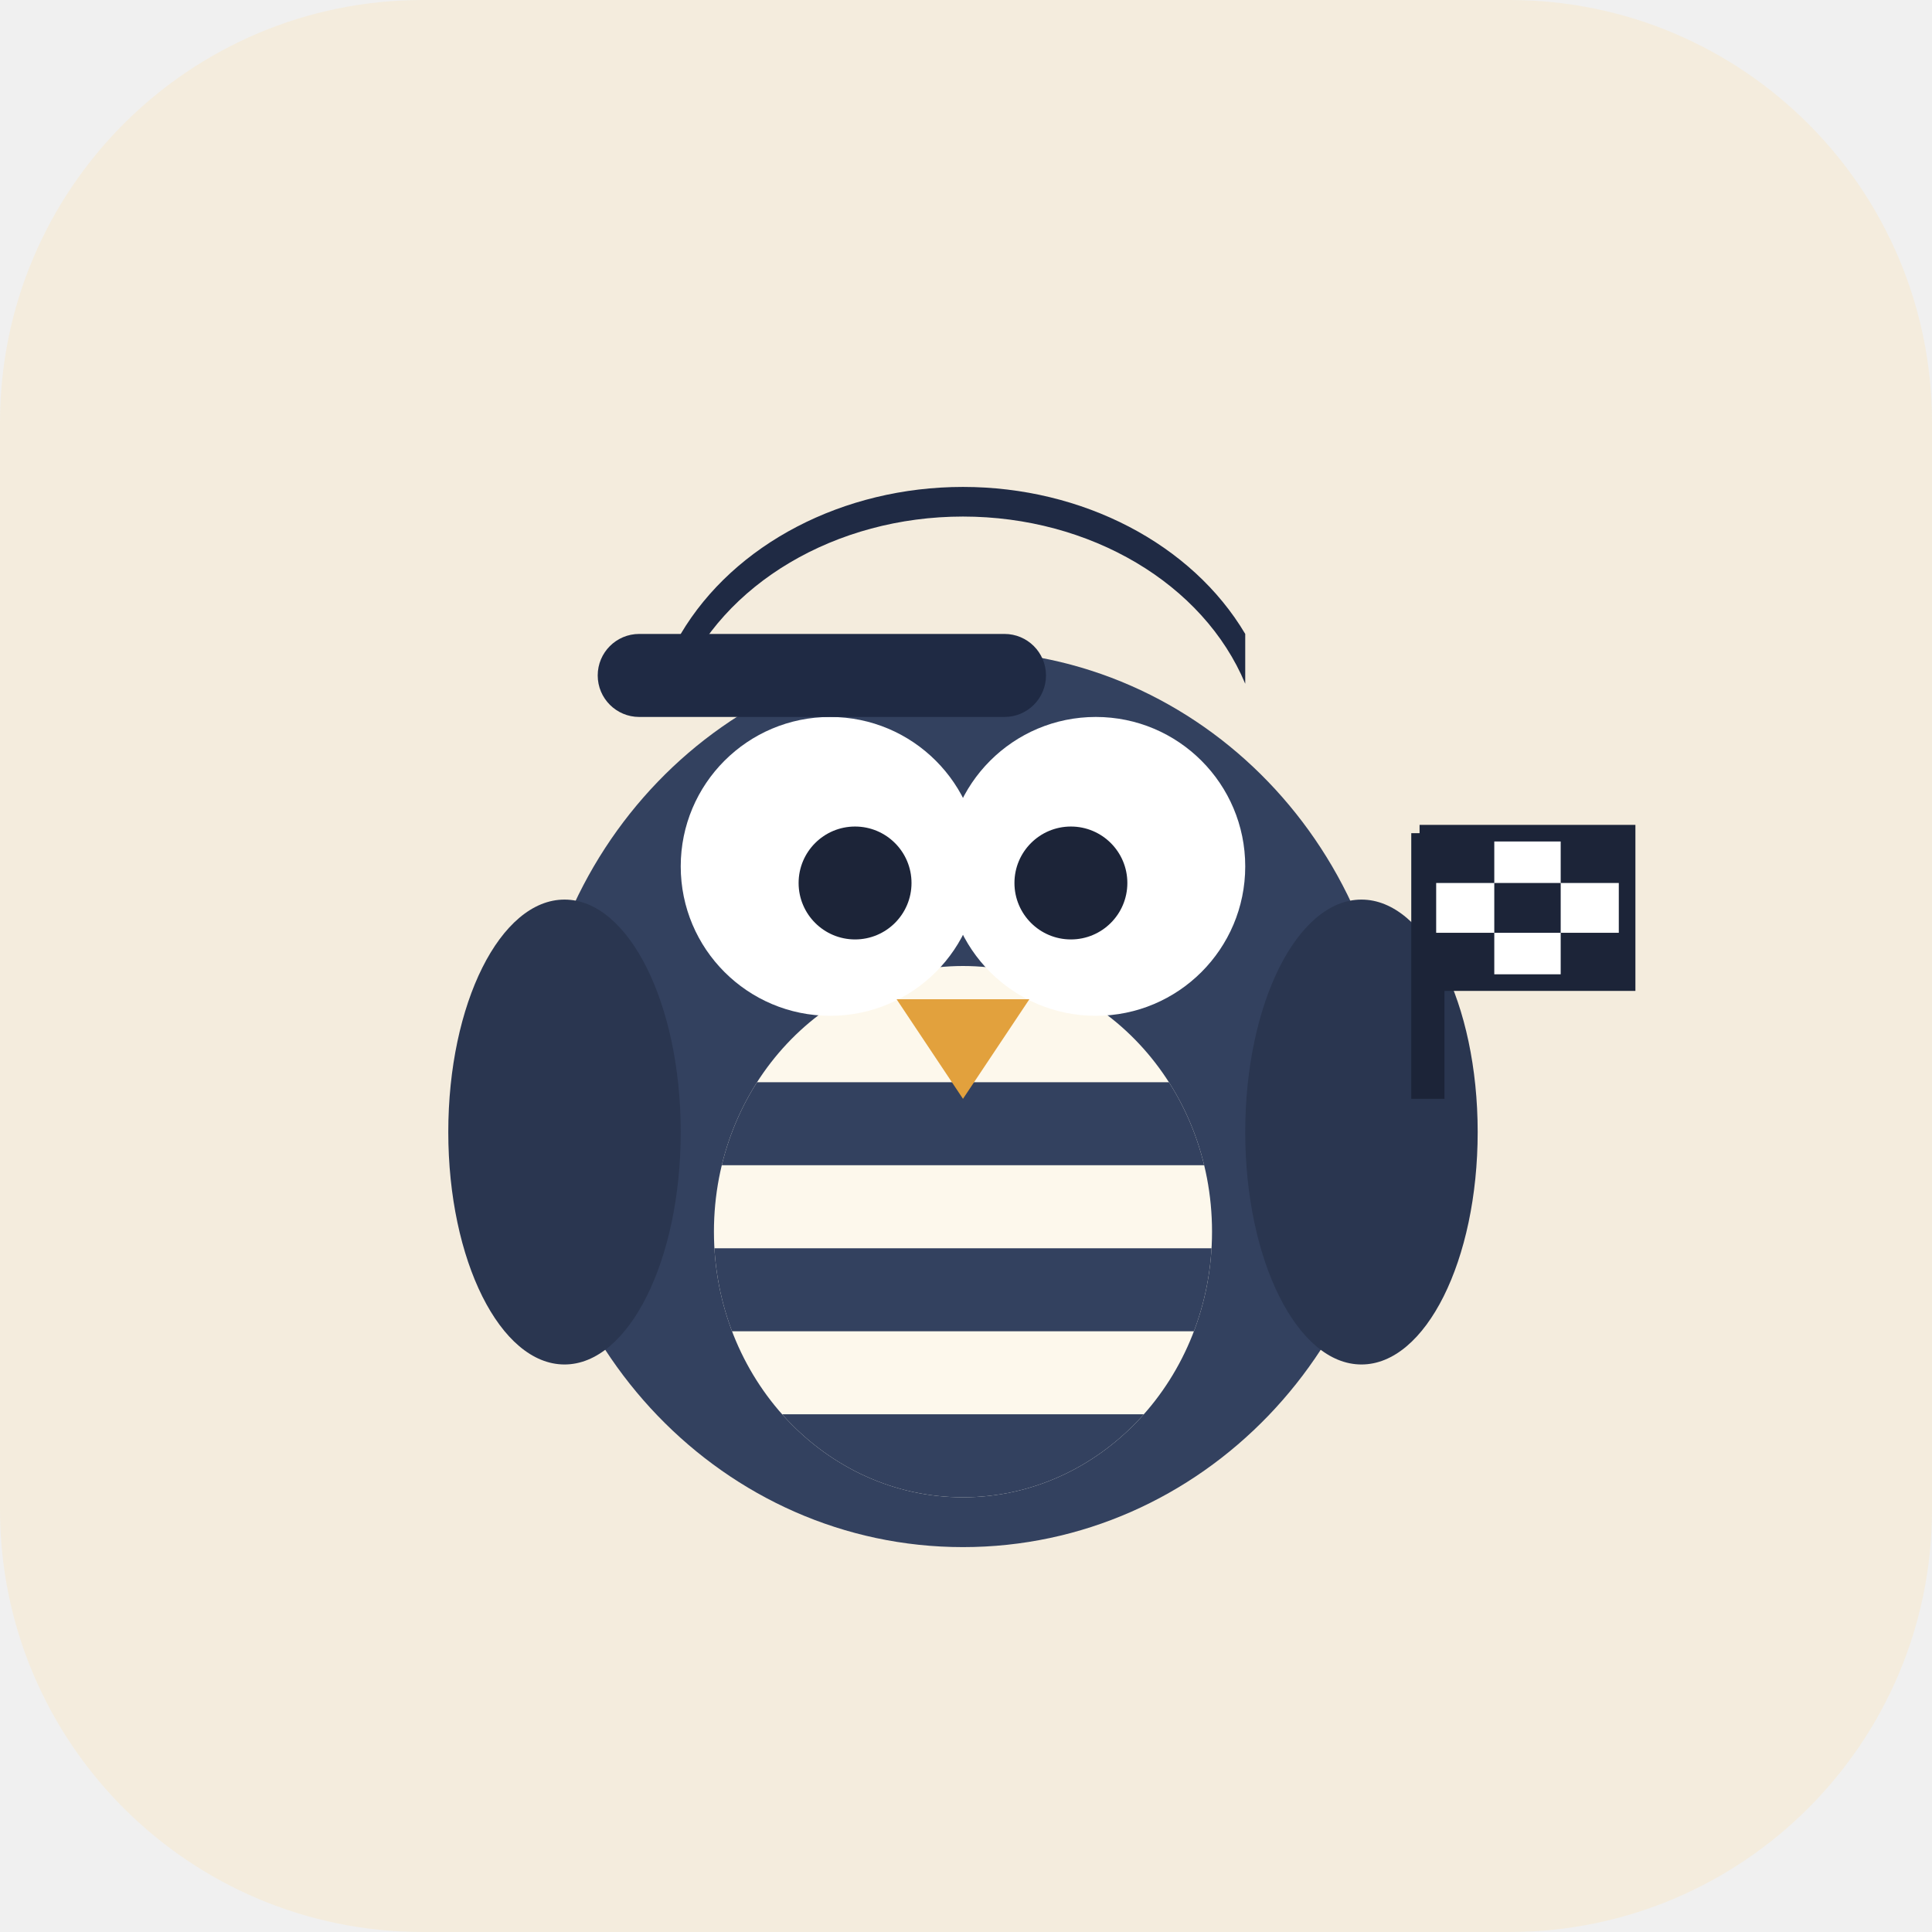
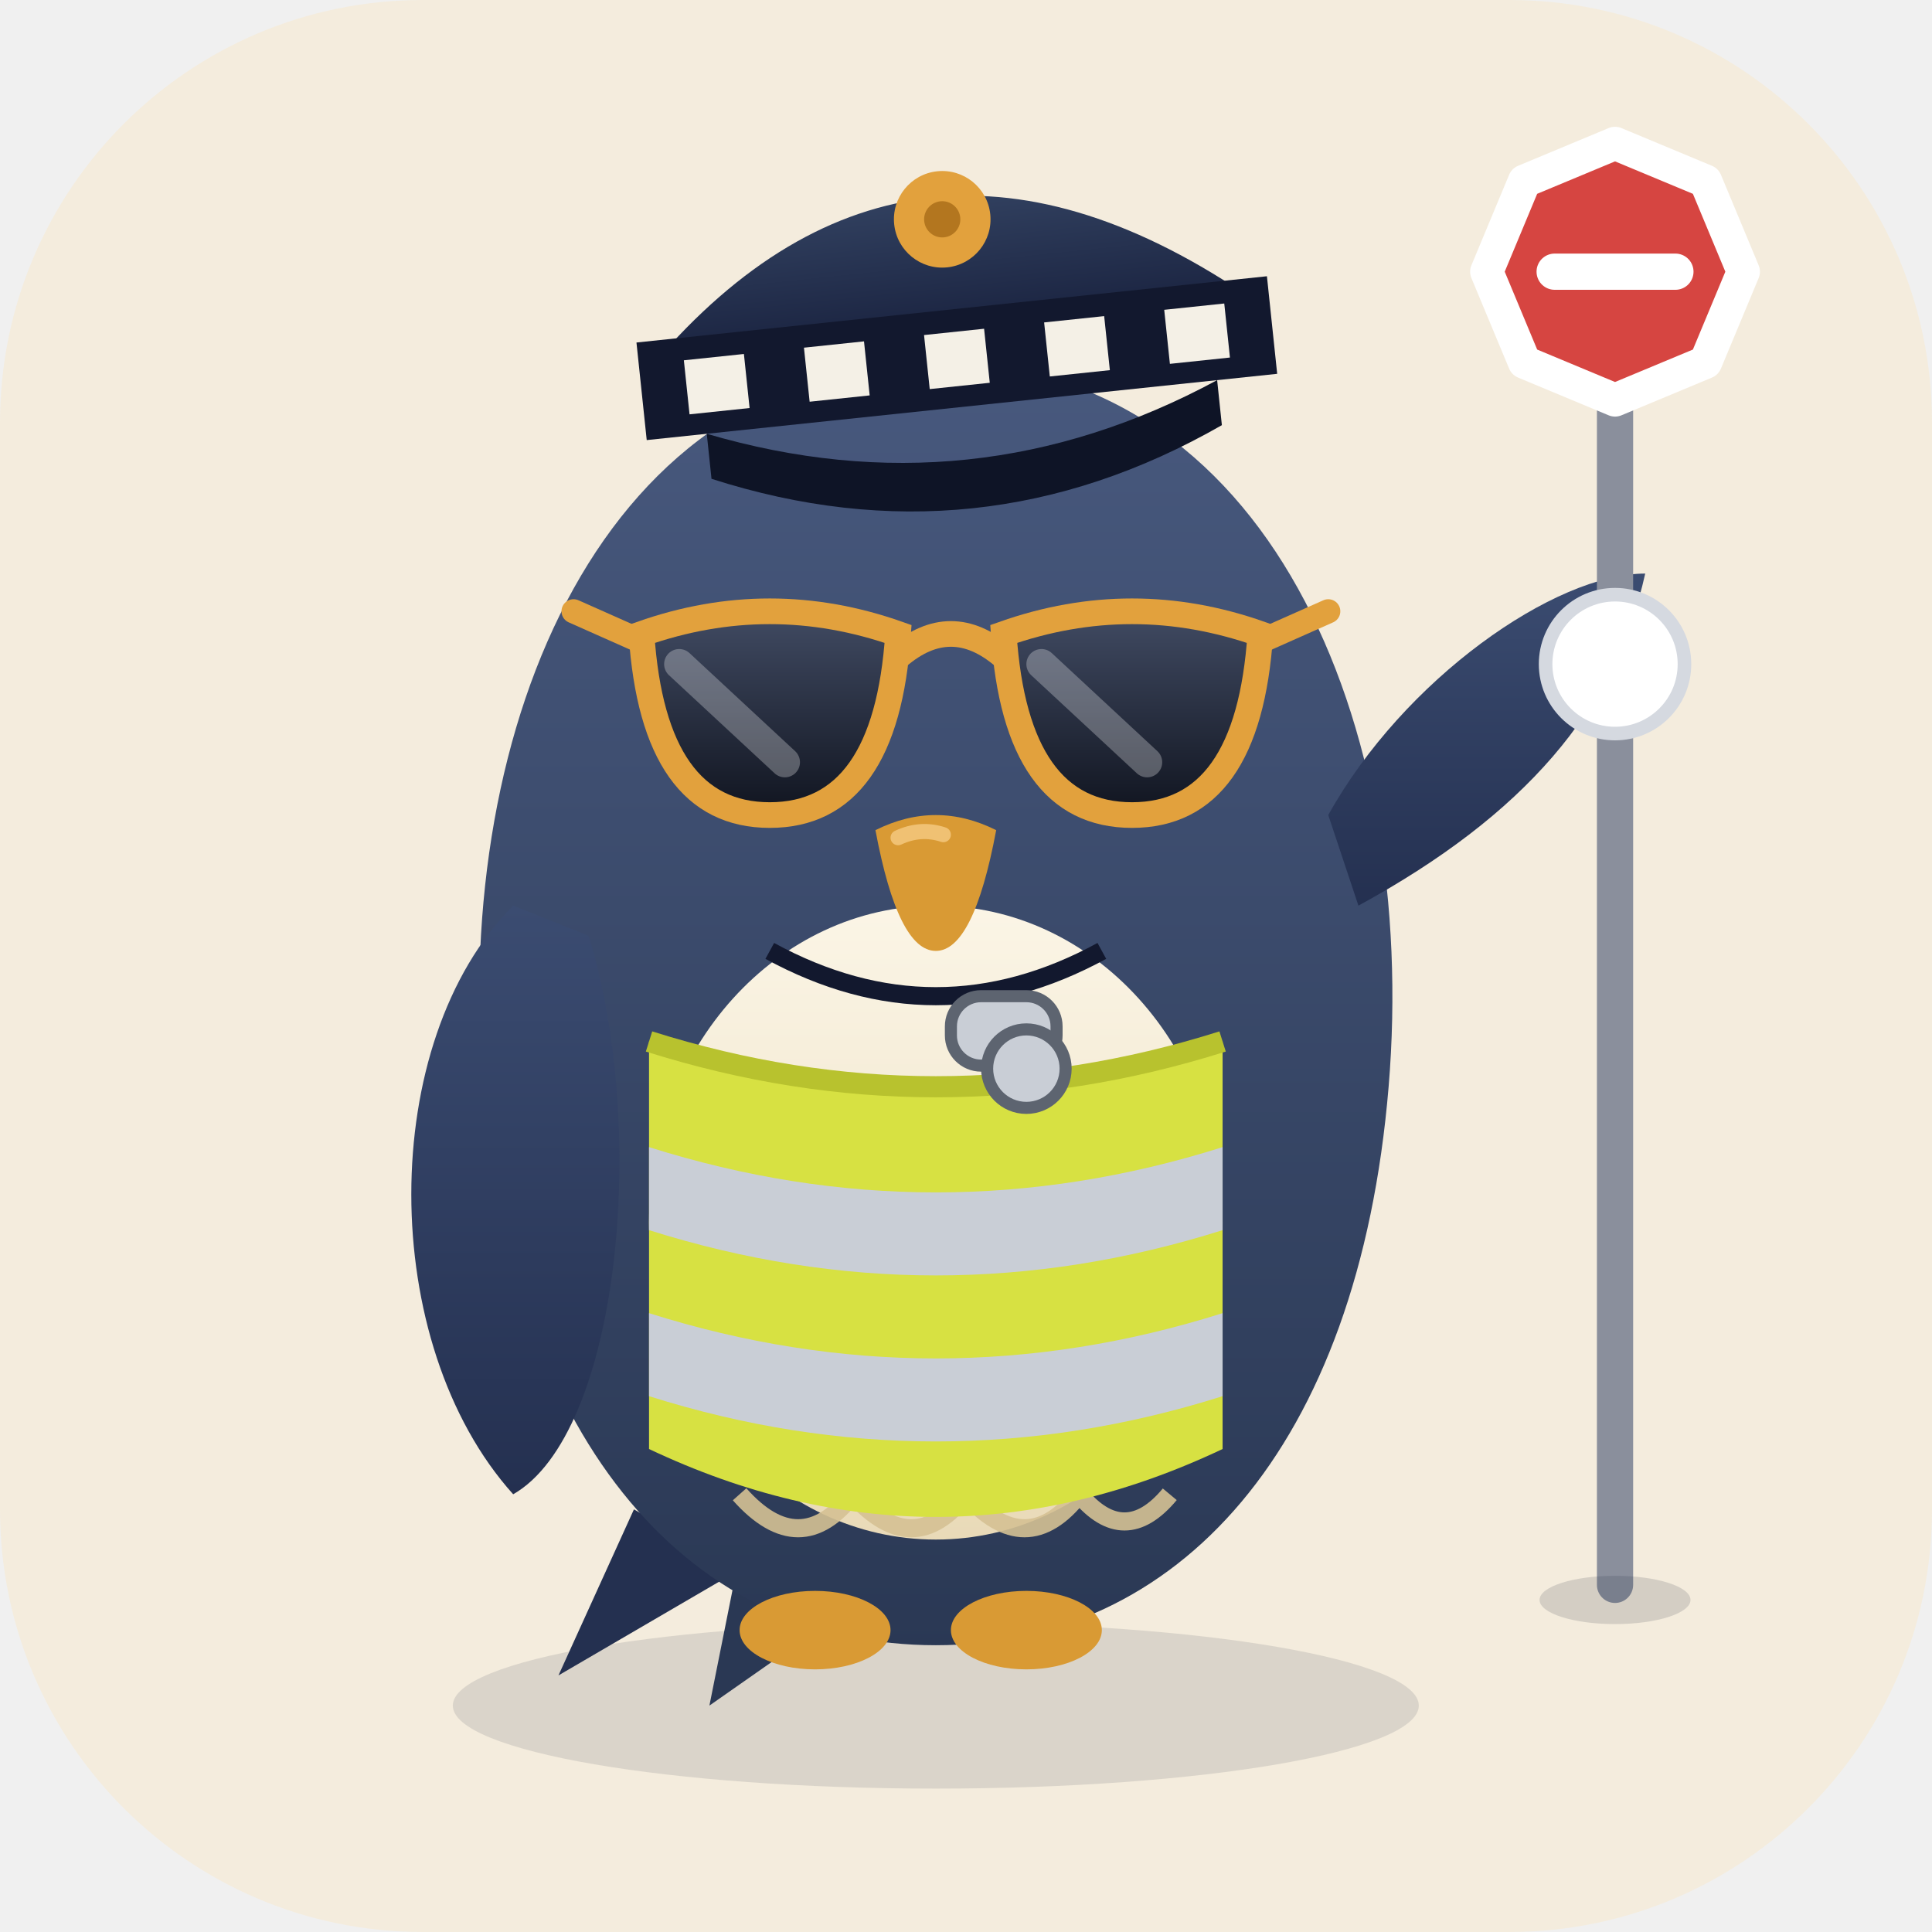
- <svg xmlns="http://www.w3.org/2000/svg" viewBox="0 0 256 256" role="img" aria-label="Gate's mascot: an umpire owl with a checkered flag">
+ <svg xmlns="http://www.w3.org/2000/svg" viewBox="0 0 256 256" role="img" aria-label="Gate's mascot: a traffic-officer owl with aviators and a stop paddle">
  <rect x="0" y="0" width="256" height="256" rx="56" fill="#f4ecdd" />
-   <g transform="translate(22 18) scale(2.2)">
-     <ellipse cx="48" cy="58" rx="26" ry="27" fill="#33415f" />
-     <ellipse cx="24" cy="60" rx="7" ry="14" fill="#2a3650" />
-     <ellipse cx="72" cy="60" rx="7" ry="14" fill="#2a3650" />
-     <clipPath id="gm-belly">
-       <ellipse cx="48" cy="66" rx="15" ry="16" />
-     </clipPath>
-     <ellipse cx="48" cy="66" rx="15" ry="16" fill="#fdf8ec" />
-     <g clip-path="url(#gm-belly)">
-       <rect x="30" y="57" width="36" height="5" fill="#33415f" />
-       <rect x="30" y="67" width="36" height="5" fill="#33415f" />
-       <rect x="30" y="77" width="36" height="5" fill="#33415f" />
+   <defs>
+     <linearGradient id="g-body" x1="0" y1="0" x2="0" y2="1">
+       <stop offset="0" stop-color="#48597e" />
+       <stop offset="1" stop-color="#2a3854" />
+     </linearGradient>
+     <linearGradient id="g-wing" x1="0" y1="0" x2="0" y2="1">
+       <stop offset="0" stop-color="#3b4c71" />
+       <stop offset="1" stop-color="#243050" />
+     </linearGradient>
+     <linearGradient id="g-belly" x1="0" y1="0" x2="0" y2="1">
+       <stop offset="0" stop-color="#fbf5e6" />
+       <stop offset="1" stop-color="#e9dab8" />
+     </linearGradient>
+     <linearGradient id="g-cap" x1="0" y1="0" x2="0" y2="1">
+       <stop offset="0" stop-color="#31405f" />
+       <stop offset="1" stop-color="#1a2340" />
+     </linearGradient>
+     <linearGradient id="g-lens" x1="0" y1="0" x2="0" y2="1">
+       <stop offset="0" stop-color="#414b63" />
+       <stop offset="1" stop-color="#10141f" />
+     </linearGradient>
+   </defs>
+   <g transform="translate(8 8) scale(2)">
+     <ellipse cx="58" cy="109" rx="32" ry="5.5" fill="#1c2438" opacity="0.12" />
+     <path d="M38 96 L33 107 L45 100 Z" fill="#243050" />
+     <path d="M45 99 L43 109 L53 102 Z" fill="#2a3854" />
+     <path d="M58 20 C80 20, 90 44, 88 68 C86 92, 74 105, 58 105 C42 105, 30 92, 28 68 C26 44, 36 20, 58 20 Z" fill="url(#g-body)" />
+     <path d="M30 56 C21 65, 21 85, 30 95 C37 91, 39 71, 35 58 Z" fill="url(#g-wing)" />
+     <ellipse cx="58" cy="77" rx="19" ry="21" fill="url(#g-belly)" />
+     <g fill="none" stroke="#d5c193" stroke-width="1.2" opacity="0.9">
+       <path d="M47 88 q4 4.5 7.5 0 q4 4.5 7.5 0 q4 4.5 7.5 0" />
+       <path d="M45 95 q4 4.5 7.5 0 q4 4.5 7.5 0 q4 4.5 7.5 0 q3 3.6 6 0" />
    </g>
-     <circle cx="40" cy="44" r="9" fill="#ffffff" />
-     <circle cx="56" cy="44" r="9" fill="#ffffff" />
-     <circle cx="41.5" cy="45" r="3.4" fill="#1c2438" />
-     <circle cx="54.5" cy="45" r="3.4" fill="#1c2438" />
-     <path d="M44 52 L52 52 L48 58 Z" fill="#e2a13d" />
-     <path d="M31 33 A18 15 0 0 1 65 33 L65 30 A19 16 0 0 0 31 30 Z" fill="#1f2a44" />
-     <rect x="26" y="30" width="27" height="5" rx="2.5" fill="#1f2a44" />
-     <line x1="76" y1="42" x2="76" y2="58" stroke="#1c2438" stroke-width="2" />
-     <rect x="76" y="42" width="12" height="9" fill="#ffffff" stroke="#1c2438" stroke-width="1" />
-     <rect x="76" y="42" width="4" height="3" fill="#1c2438" />
-     <rect x="84" y="42" width="4" height="3" fill="#1c2438" />
-     <rect x="80" y="45" width="4" height="3" fill="#1c2438" />
-     <rect x="76" y="48" width="4" height="3" fill="#1c2438" />
-     <rect x="84" y="48" width="4" height="3" fill="#1c2438" />
+     <path d="M39 65 Q58 71 77 65 L77 92 Q58 101 39 92 Z" fill="#d7e142" />
+     <path d="M39 72 Q58 78 77 72 L77 77.5 Q58 83.5 39 77.5 Z" fill="#c9ced6" />
+     <path d="M39 83 Q58 89 77 83 L77 88.5 Q58 94.5 39 88.5 Z" fill="#c9ced6" />
+     <path d="M39 65 Q58 71 77 65" stroke="#b8c22e" stroke-width="1.4" fill="none" />
+     <path d="M47 59 Q58 65 69 59" stroke="#12182e" stroke-width="1.2" fill="none" />
+     <rect x="59" y="62" width="7" height="4.6" rx="2" fill="#c9ced6" stroke="#5d6470" stroke-width="0.8" />
+     <circle cx="64" cy="66.8" r="2.6" fill="#c9ced6" stroke="#5d6470" stroke-width="0.8" />
+     <path d="M38.5 38 q8.5 -3 17 0 q-0.8 12 -8.5 12 q-7.7 0 -8.5 -12 Z" fill="url(#g-lens)" stroke="#e2a13d" stroke-width="1.7" />
+     <path d="M62.5 38 q8.5 -3 17 0 q-0.8 12 -8.5 12 q-7.7 0 -8.5 -12 Z" fill="url(#g-lens)" stroke="#e2a13d" stroke-width="1.7" />
+     <path d="M55.5 39.5 Q59 36.5 62.5 39.5" stroke="#e2a13d" stroke-width="1.7" fill="none" />
+     <path d="M38.5 38.5 L34 36.5" stroke="#e2a13d" stroke-width="1.6" stroke-linecap="round" />
+     <path d="M79.5 38.5 L84 36.5" stroke="#e2a13d" stroke-width="1.6" stroke-linecap="round" />
+     <path d="M41 40 L48 46.5" stroke="#ffffff" stroke-width="2" opacity="0.28" stroke-linecap="round" />
+     <path d="M65 40 L72 46.5" stroke="#ffffff" stroke-width="2" opacity="0.28" stroke-linecap="round" />
+     <path d="M54 51 Q58 49 62 51 Q60.5 59 58 59 Q55.5 59 54 51 Z" fill="#d99a34" />
+     <path d="M55.5 51.5 Q57 50.8 58.5 51.3" stroke="#f0c173" stroke-width="1" fill="none" stroke-linecap="round" />
+     <g transform="rotate(-6 59 16)">
+       <path d="M39 18 Q58 0 79 18 Z" fill="url(#g-cap)" />
+       <rect x="38" y="16.5" width="42" height="6.5" fill="#12182e" />
+       <g fill="#f4f0e6">
+         <rect x="41" y="18" width="4" height="3.6" />
+         <rect x="49" y="18" width="4" height="3.6" />
+         <rect x="57" y="18" width="4" height="3.6" />
+         <rect x="65" y="18" width="4" height="3.6" />
+         <rect x="73" y="18" width="4" height="3.6" />
+       </g>
+       <circle cx="59" cy="10.5" r="3.2" fill="#e2a13d" />
+       <circle cx="59" cy="10.5" r="1.2" fill="#b3761f" />
+       <path d="M42 23 Q59 30 76 23 L76 26 Q59 33.5 42 26 Z" fill="#0e1426" />
+     </g>
+     <path d="M86 56 C97 50, 103 43, 105 34 C99 34, 89 41, 84 50 Z" fill="url(#g-wing)" />
+     <line x1="103" y1="22" x2="103" y2="101" stroke="#8a8f9c" stroke-width="2.4" stroke-linecap="round" />
+     <ellipse cx="103" cy="102" rx="5" ry="1.6" fill="#1c2438" opacity="0.15" />
+     <path d="M103 5.5 L109 8 L111.5 14 L109 20 L103 22.5 L97 20 L94.5 14 L97 8 Z" fill="#d64541" stroke="#ffffff" stroke-width="2.2" stroke-linejoin="round" />
+     <path d="M99 14 h8" stroke="#ffffff" stroke-width="2.4" stroke-linecap="round" />
+     <circle cx="103" cy="40" r="4.6" fill="#ffffff" stroke="#d5d9e0" stroke-width="0.9" />
+     <ellipse cx="50" cy="104" rx="5" ry="2.6" fill="#d99a34" />
+     <ellipse cx="64" cy="104" rx="5" ry="2.6" fill="#d99a34" />
  </g>
</svg>
